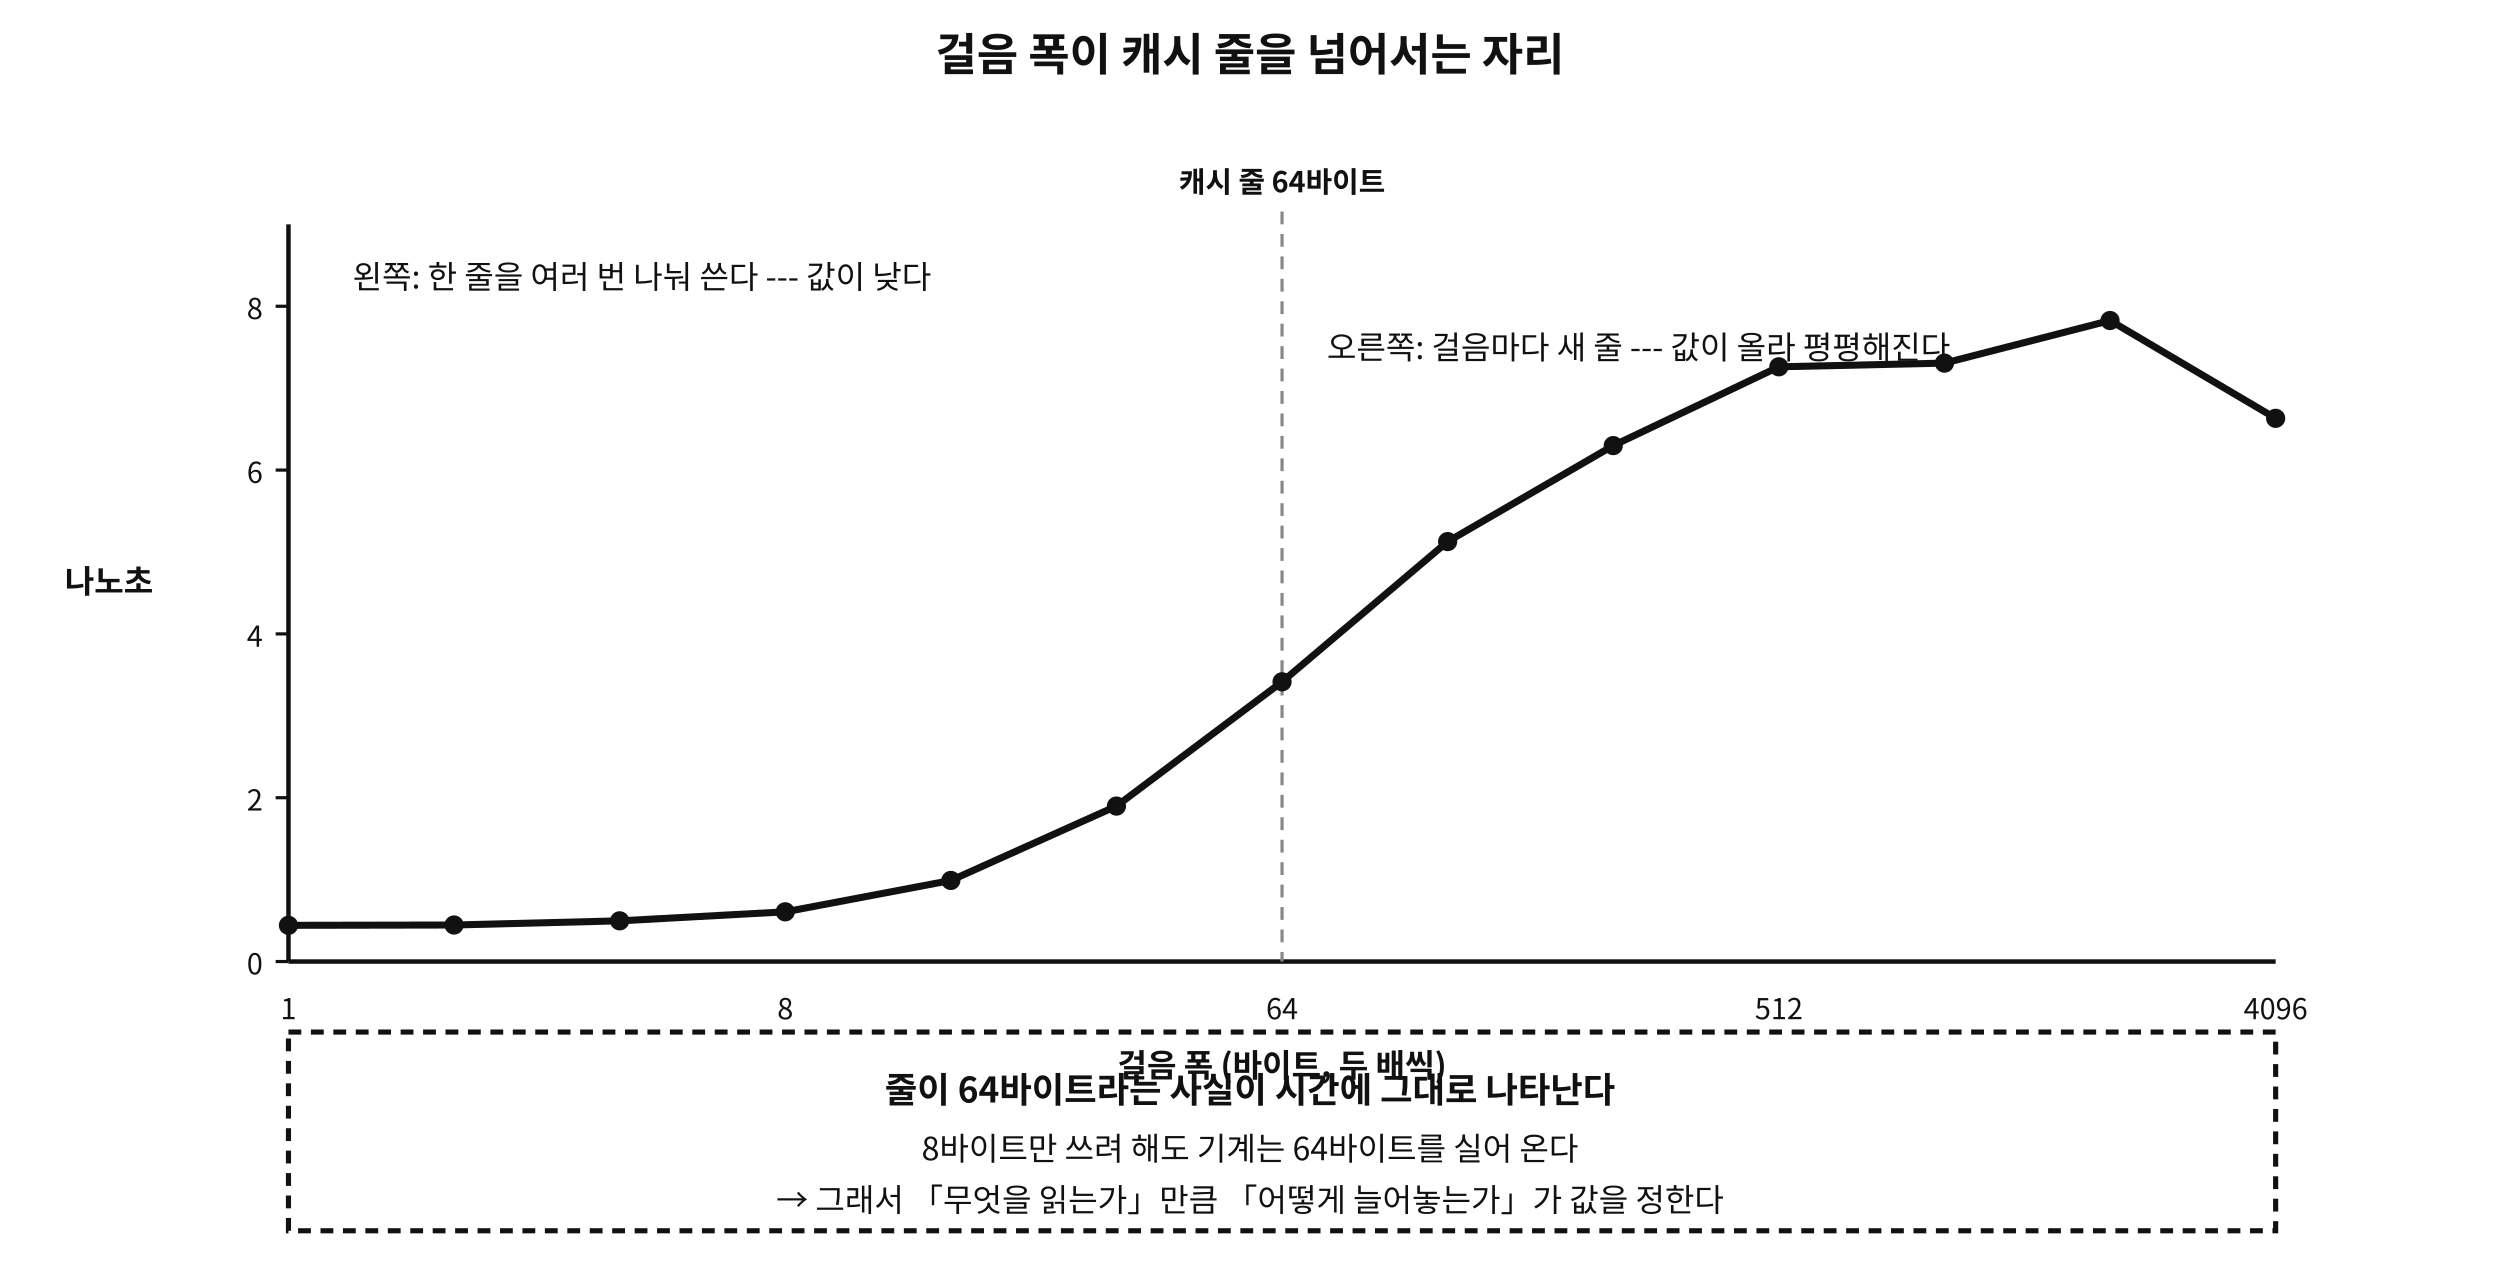
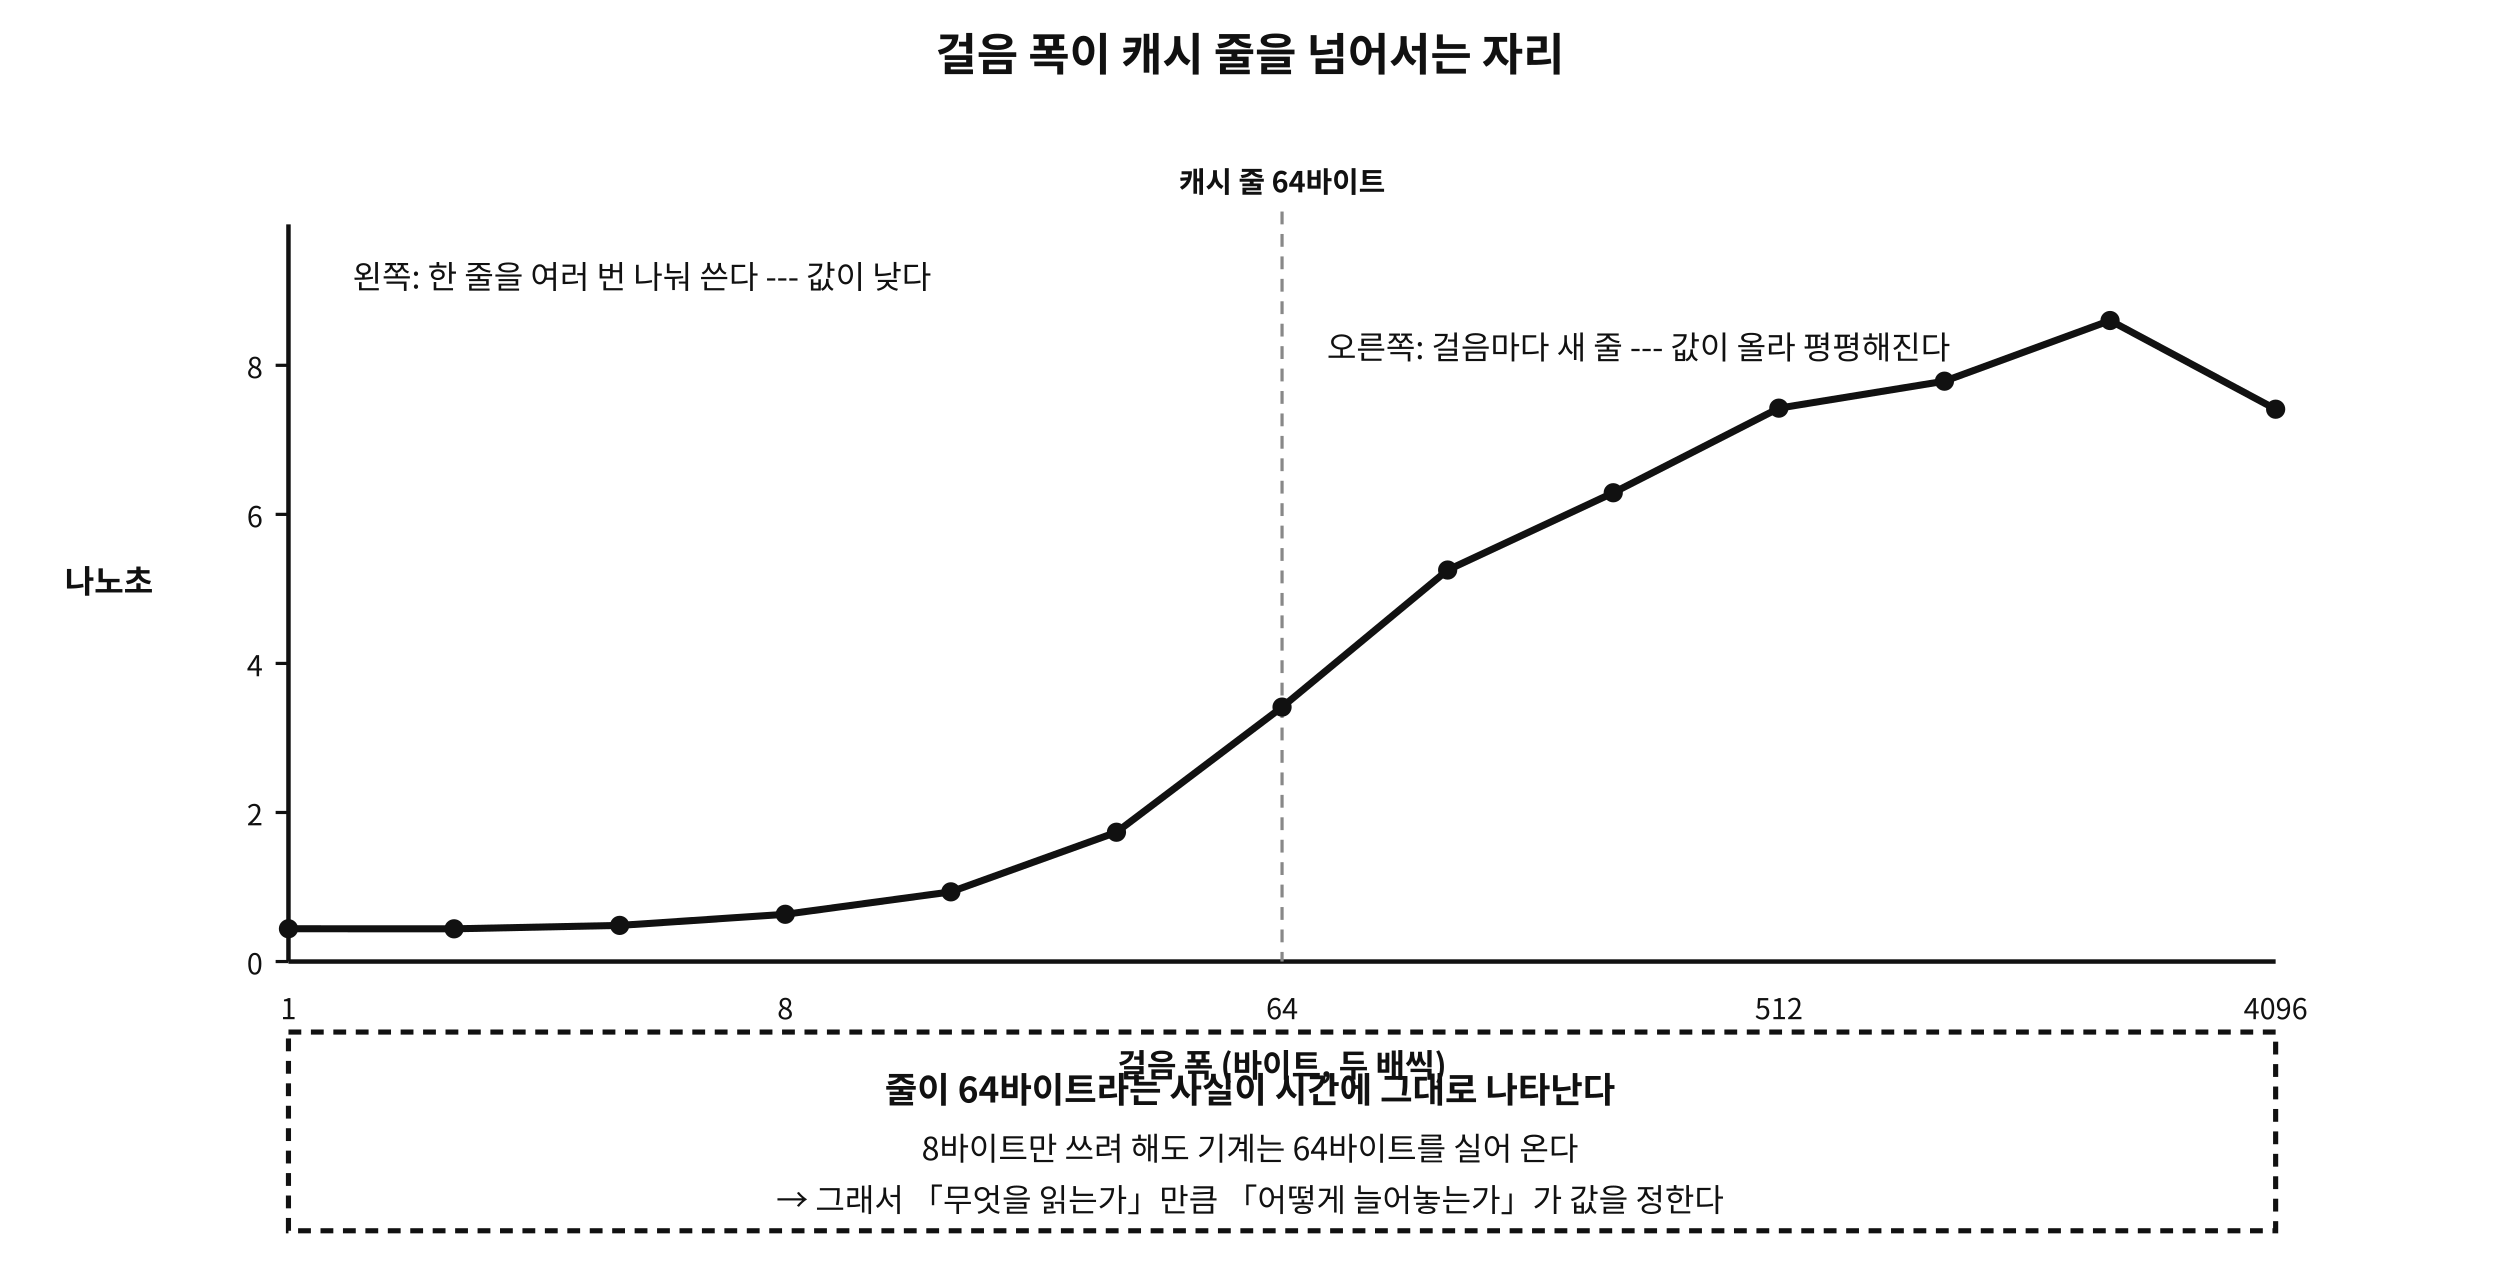
<svg xmlns="http://www.w3.org/2000/svg" viewBox="0 0 780 400" width="780" height="400" font-family="Noto Sans CJK KR, Noto Sans, sans-serif">
  <rect width="780" height="400" fill="none" />
  <defs>
    <marker id="a" viewBox="0 0 10 10" refX="9" refY="5" markerWidth="7" markerHeight="7" orient="auto-start-reverse">
      <path d="M0,0 L10,5 L0,10 z" fill="#111" />
    </marker>
    <pattern id="hatch" width="6" height="6" patternUnits="userSpaceOnUse" patternTransform="rotate(45)">
      <line x1="0" y1="0" x2="0" y2="6" stroke="#111" stroke-width="1" opacity="0.35" />
    </pattern>
  </defs>
  <text x="390.0" y="22" font-size="14" font-weight="bold" text-anchor="middle" fill="#111">걸음 폭이 캐시 줄을 넘어서는 자리</text>
  <line x1="90" y1="300" x2="710" y2="300" stroke="#111" stroke-width="1.4" />
  <line x1="90" y1="70" x2="90" y2="300" stroke="#111" stroke-width="1.4" />
  <line x1="86" y1="300.0" x2="90" y2="300.0" stroke="#111" stroke-width="1" />
  <text x="82" y="304.0" font-size="9" font-weight="normal" text-anchor="end" fill="#111">0</text>
-   <line x1="86" y1="248.888" x2="90" y2="248.888" stroke="#111" stroke-width="1" />
-   <text x="82" y="252.888" font-size="9" font-weight="normal" text-anchor="end" fill="#111">2</text>
-   <line x1="86" y1="197.777" x2="90" y2="197.777" stroke="#111" stroke-width="1" />
-   <text x="82" y="201.777" font-size="9" font-weight="normal" text-anchor="end" fill="#111">4</text>
-   <line x1="86" y1="146.665" x2="90" y2="146.665" stroke="#111" stroke-width="1" />
-   <text x="82" y="150.665" font-size="9" font-weight="normal" text-anchor="end" fill="#111">6</text>
-   <line x1="86" y1="95.553" x2="90" y2="95.553" stroke="#111" stroke-width="1" />
-   <text x="82" y="99.553" font-size="9" font-weight="normal" text-anchor="end" fill="#111">8</text>
+   <line x1="86" y1="253.494" x2="90" y2="253.494" stroke="#111" stroke-width="1" />
+   <text x="82" y="257.494" font-size="9" font-weight="normal" text-anchor="end" fill="#111">2</text>
+   <line x1="86" y1="206.988" x2="90" y2="206.988" stroke="#111" stroke-width="1" />
+   <text x="82" y="210.988" font-size="9" font-weight="normal" text-anchor="end" fill="#111">4</text>
+   <line x1="86" y1="160.481" x2="90" y2="160.481" stroke="#111" stroke-width="1" />
+   <text x="82" y="164.481" font-size="9" font-weight="normal" text-anchor="end" fill="#111">6</text>
+   <line x1="86" y1="113.975" x2="90" y2="113.975" stroke="#111" stroke-width="1" />
+   <text x="82" y="117.975" font-size="9" font-weight="normal" text-anchor="end" fill="#111">8</text>
  <text x="34" y="185.0" font-size="10" font-weight="bold" text-anchor="middle" fill="#111">나노초</text>
  <text x="400.0" y="336" font-size="10" font-weight="bold" text-anchor="middle" fill="#111">걸음 폭 (바이트, 두 배씩)</text>
  <line x1="400.0" y1="66" x2="400.0" y2="300" stroke="#888" stroke-width="1" stroke-dasharray="4 3" />
  <text x="400.0" y="60" font-size="9" font-weight="bold" text-anchor="middle" fill="#111">캐시 줄 64바이트</text>
-   <polyline points="90.0,288.704 141.667,288.602 193.333,287.299 245.0,284.488 296.667,274.7 348.333,251.495 400.0,212.727 451.667,168.975 503.333,139.024 555.0,114.439 606.667,113.289 658.333,100 710.0,130.514" fill="none" stroke="#111" stroke-width="2.2" />
-   <circle cx="90.0" cy="288.704" r="3" fill="#111" />
+   <polyline points="90.0,289.769 141.667,289.792 193.333,288.722 245.0,285.258 296.667,278.258 348.333,259.656 400.0,220.614 451.667,177.851 503.333,153.738 555.0,127.346 606.667,118.928 658.333,100 710.0,127.671" fill="none" stroke="#111" stroke-width="2.2" />
+   <circle cx="90.0" cy="289.769" r="3" fill="#111" />
  <text x="90.0" y="318" font-size="9" font-weight="normal" text-anchor="middle" fill="#111">1</text>
-   <circle cx="141.667" cy="288.602" r="3" fill="#111" />
-   <circle cx="193.333" cy="287.299" r="3" fill="#111" />
-   <circle cx="245.0" cy="284.488" r="3" fill="#111" />
+   <circle cx="141.667" cy="289.792" r="3" fill="#111" />
+   <circle cx="193.333" cy="288.722" r="3" fill="#111" />
+   <circle cx="245.0" cy="285.258" r="3" fill="#111" />
  <text x="245.0" y="318" font-size="9" font-weight="normal" text-anchor="middle" fill="#111">8</text>
-   <circle cx="296.667" cy="274.7" r="3" fill="#111" />
-   <circle cx="348.333" cy="251.495" r="3" fill="#111" />
-   <circle cx="400.0" cy="212.727" r="3" fill="#111" />
+   <circle cx="296.667" cy="278.258" r="3" fill="#111" />
+   <circle cx="348.333" cy="259.656" r="3" fill="#111" />
+   <circle cx="400.0" cy="220.614" r="3" fill="#111" />
  <text x="400.0" y="318" font-size="9" font-weight="normal" text-anchor="middle" fill="#111">64</text>
-   <circle cx="451.667" cy="168.975" r="3" fill="#111" />
-   <circle cx="503.333" cy="139.024" r="3" fill="#111" />
-   <circle cx="555.0" cy="114.439" r="3" fill="#111" />
+   <circle cx="451.667" cy="177.851" r="3" fill="#111" />
+   <circle cx="503.333" cy="153.738" r="3" fill="#111" />
+   <circle cx="555.0" cy="127.346" r="3" fill="#111" />
  <text x="555.0" y="318" font-size="9" font-weight="normal" text-anchor="middle" fill="#111">512</text>
-   <circle cx="606.667" cy="113.289" r="3" fill="#111" />
+   <circle cx="606.667" cy="118.928" r="3" fill="#111" />
  <circle cx="658.333" cy="100" r="3" fill="#111" />
-   <circle cx="710.0" cy="130.514" r="3" fill="#111" />
+   <circle cx="710.0" cy="127.671" r="3" fill="#111" />
  <text x="710.0" y="318" font-size="9" font-weight="normal" text-anchor="middle" fill="#111">4096</text>
  <text x="110" y="90" font-size="10" font-weight="normal" text-anchor="start" fill="#111">왼쪽: 한 줄을 여러 번 나눠 쓴다 --- 값이 낮다</text>
  <text x="414.0" y="112" font-size="10" font-weight="normal" text-anchor="start" fill="#111">오른쪽: 걸음마다 새 줄 --- 값이 올라 평평해진다</text>
  <rect x="90" y="322" width="620" height="62" fill="none" stroke="#111" stroke-width="1.6" stroke-dasharray="4 3" />
  <text x="390.0" y="344" font-size="11" font-weight="bold" text-anchor="middle" fill="#111">줄이 64바이트라는 사실이 시간에 그대로 나타난다</text>
  <text x="390.0" y="362" font-size="10" font-weight="normal" text-anchor="middle" fill="#111">8바이트만 쓰려 해도 기계는 64바이트를 실어 온다</text>
  <text x="390.0" y="378" font-size="10" font-weight="normal" text-anchor="middle" fill="#111">→ 그래서 「무엇을 읽는가」만큼 「어떻게 늘어놓는가」가 값을 정한다</text>
</svg>
